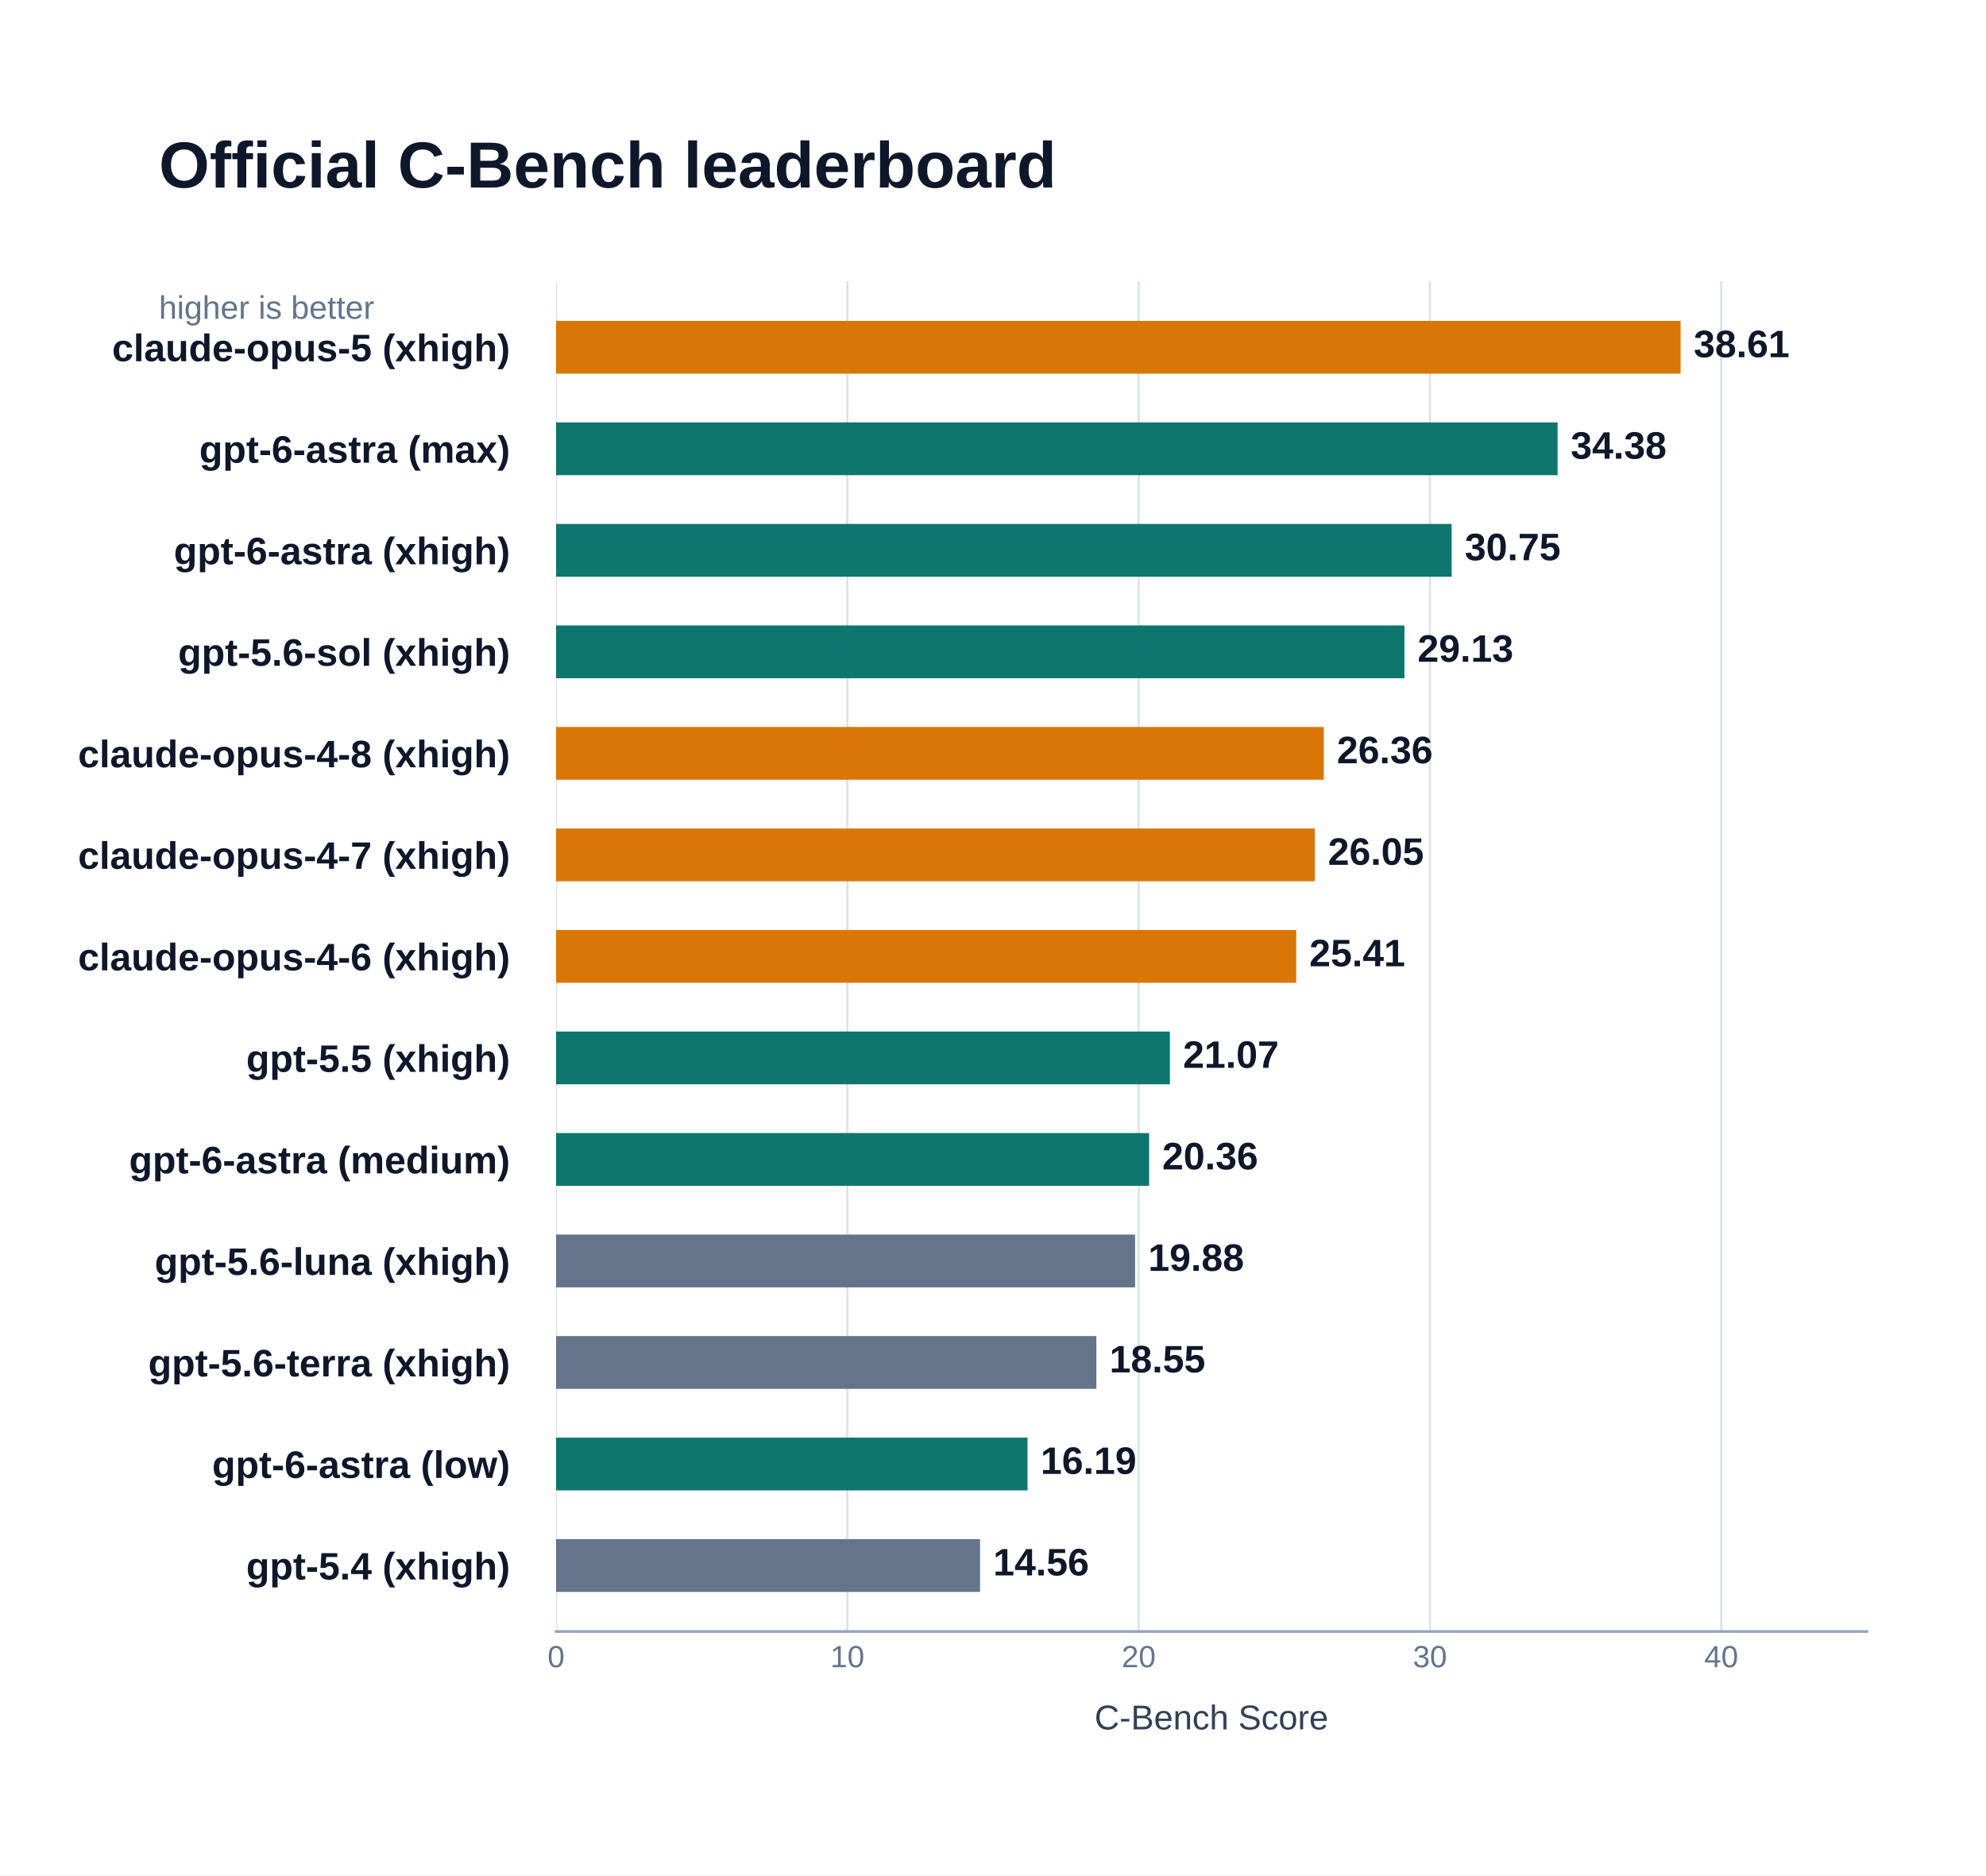
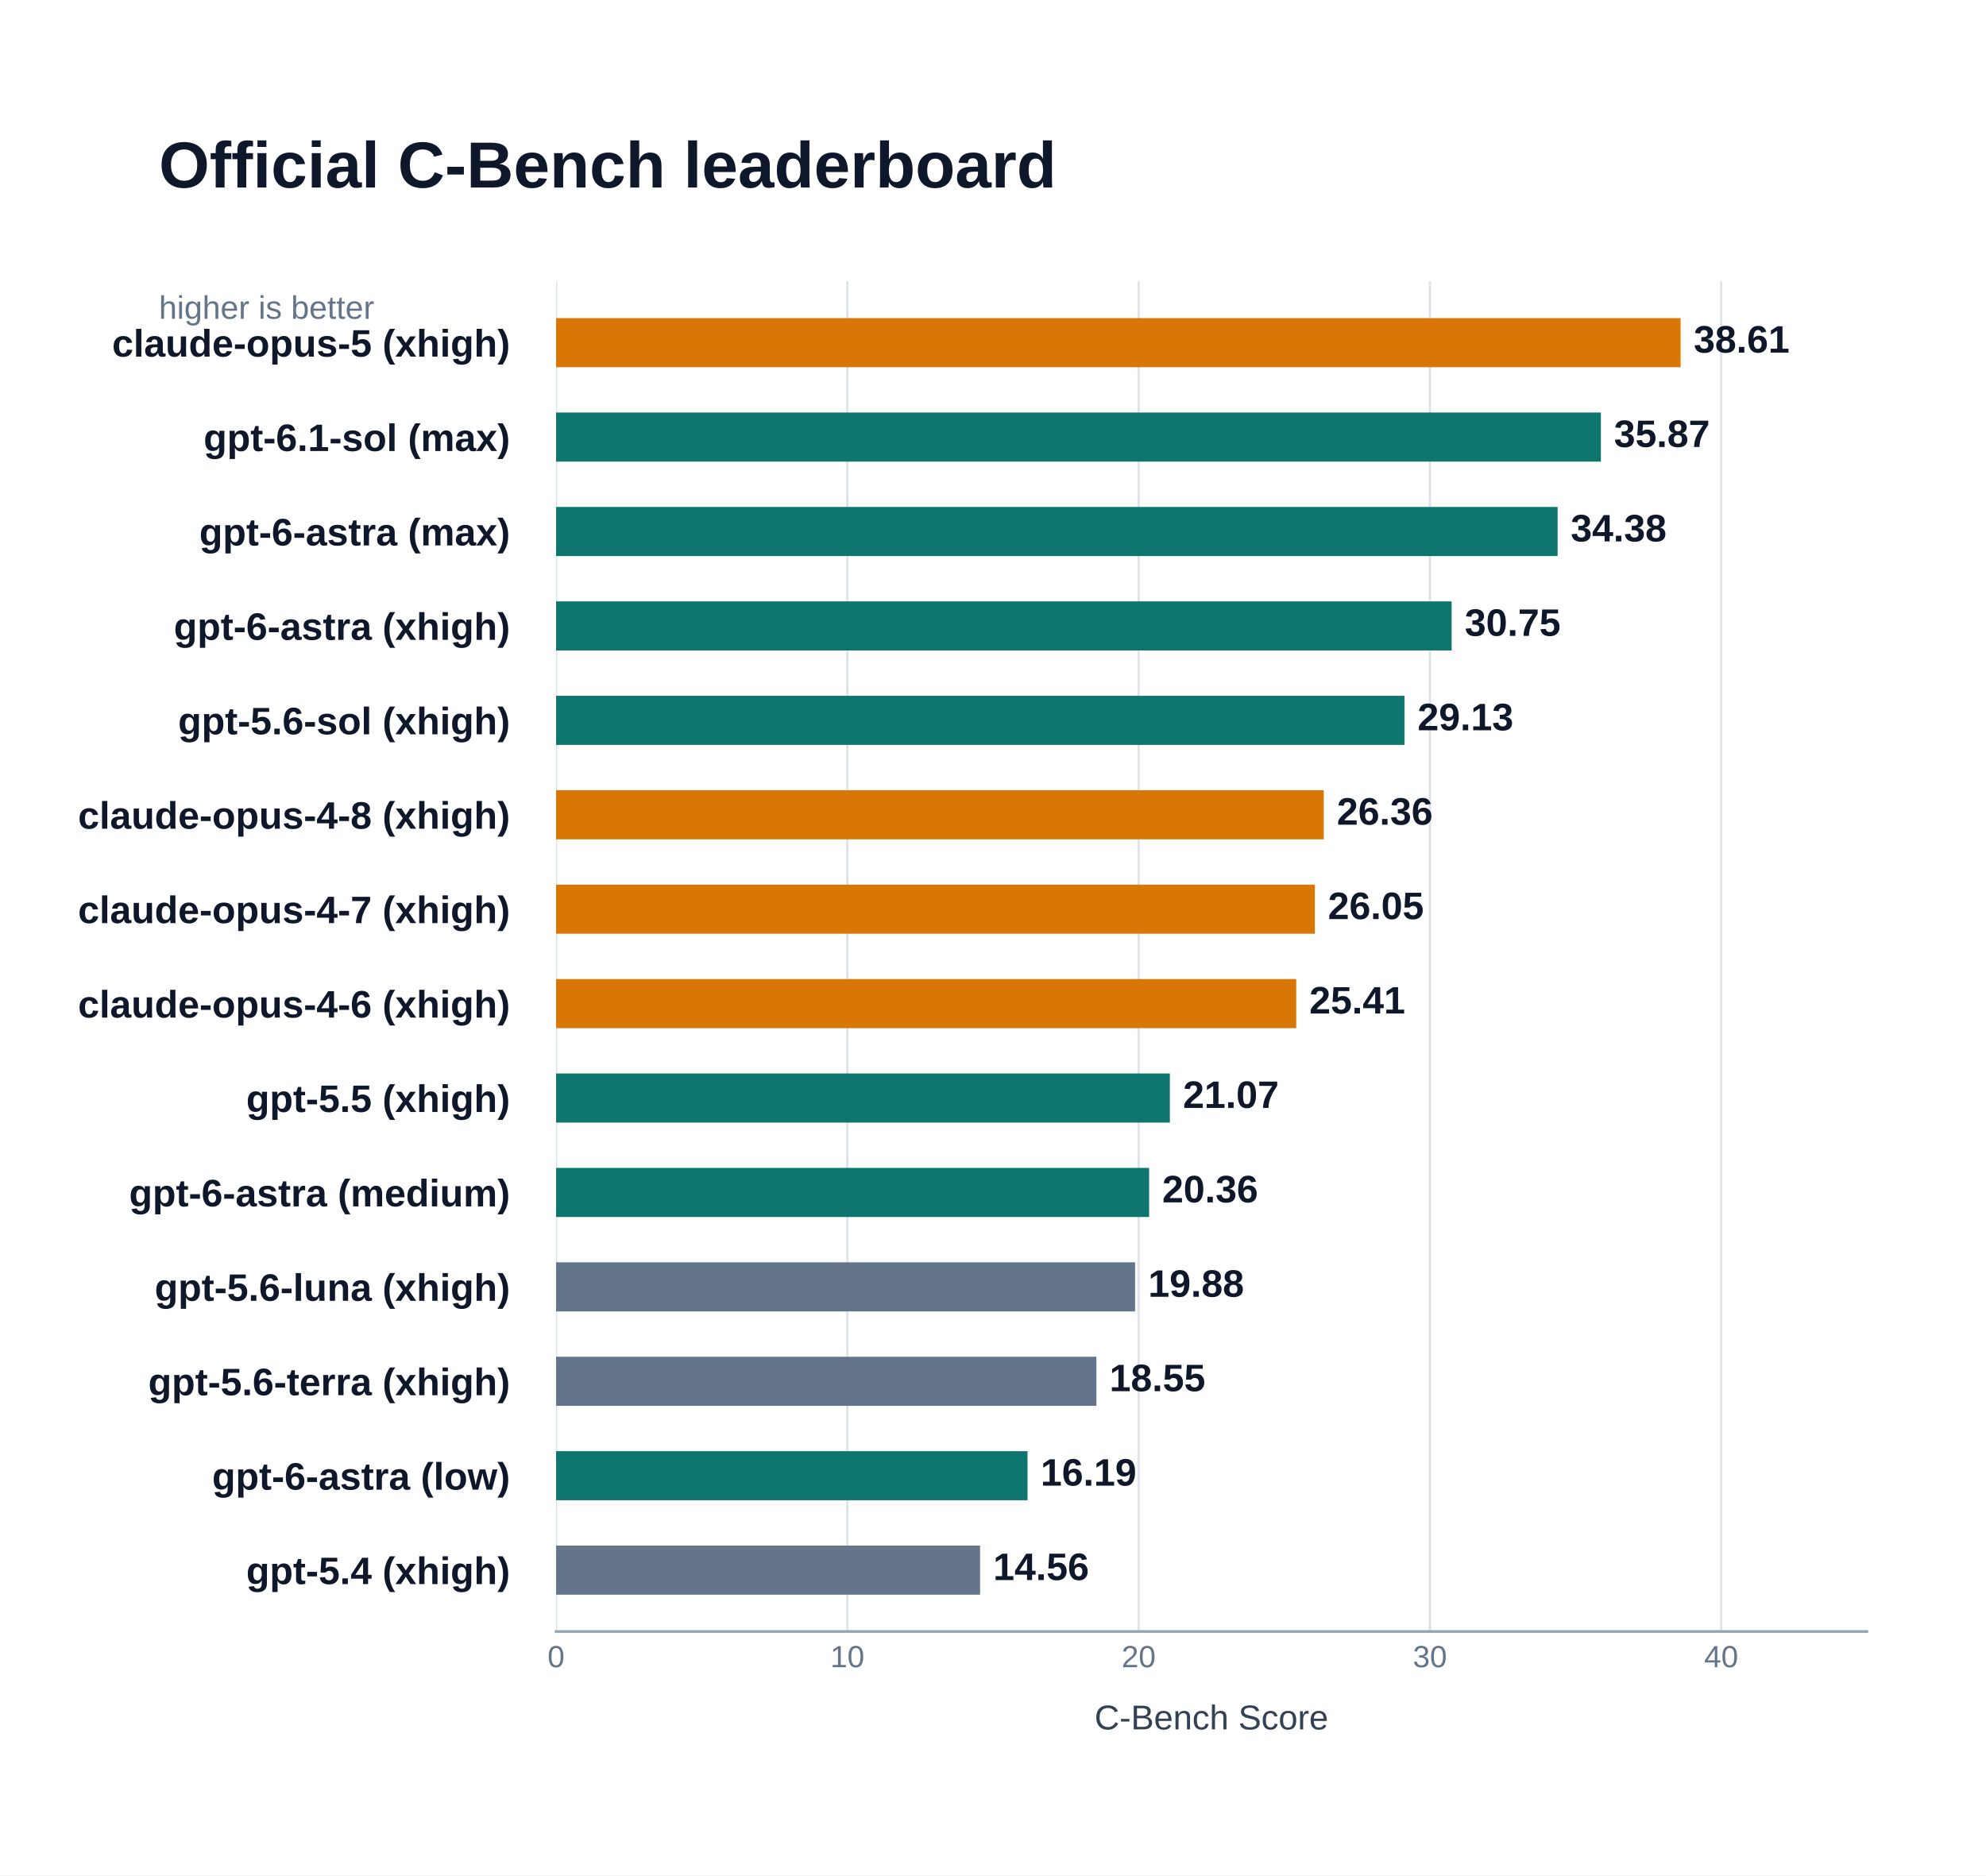
<svg xmlns="http://www.w3.org/2000/svg" width="518.4pt" height="489.6pt" viewBox="0 0 518.4 489.6" version="1.1">
  <defs>
    <style type="text/css">*{stroke-linejoin: round; stroke-linecap: butt}</style>
  </defs>
  <g id="figure_1">
    <g id="patch_1">
      <path d="M 0 489.6 L 518.4 489.6 L 518.4 0 L 0 0 z " style="fill: #ffffff" />
    </g>
    <g id="axes_1">
      <g id="patch_2">
        <path d="M 145.152 425.952 L 487.296 425.952 L 487.296 73.44 L 145.152 73.44 z " style="fill: #ffffff" />
      </g>
      <g id="matplotlib.axis_1">
        <g id="xtick_1">
          <g id="line2d_1">
            <path d="M 145.152 425.952 L 145.152 73.44 " clip-path="url(#p89927d015d)" style="fill: none; stroke: #cbd5e1; stroke-opacity: 0.65; stroke-width: 0.6; stroke-linecap: square" />
          </g>
          <g id="line2d_2" />
          <g id="text_1">
            <text style="font-size: 8px; font-family: 'Arial', 'Helvetica', 'Liberation Sans', 'DejaVu Sans', sans-serif; text-anchor: middle; fill: #64748b" x="145.152" y="435.276" transform="rotate(-0 145.152 435.2762)">0</text>
          </g>
        </g>
        <g id="xtick_2">
          <g id="line2d_3">
            <path d="M 221.184 425.952 L 221.184 73.44 " clip-path="url(#p89927d015d)" style="fill: none; stroke: #cbd5e1; stroke-opacity: 0.65; stroke-width: 0.6; stroke-linecap: square" />
          </g>
          <g id="line2d_4" />
          <g id="text_2">
            <text style="font-size: 8px; font-family: 'Arial', 'Helvetica', 'Liberation Sans', 'DejaVu Sans', sans-serif; text-anchor: middle; fill: #64748b" x="221.184" y="435.276" transform="rotate(-0 221.184 435.2762)">10</text>
          </g>
        </g>
        <g id="xtick_3">
          <g id="line2d_5">
            <path d="M 297.216 425.952 L 297.216 73.44 " clip-path="url(#p89927d015d)" style="fill: none; stroke: #cbd5e1; stroke-opacity: 0.65; stroke-width: 0.6; stroke-linecap: square" />
          </g>
          <g id="line2d_6" />
          <g id="text_3">
            <text style="font-size: 8px; font-family: 'Arial', 'Helvetica', 'Liberation Sans', 'DejaVu Sans', sans-serif; text-anchor: middle; fill: #64748b" x="297.216" y="435.276" transform="rotate(-0 297.216 435.2762)">20</text>
          </g>
        </g>
        <g id="xtick_4">
          <g id="line2d_7">
            <path d="M 373.248 425.952 L 373.248 73.44 " clip-path="url(#p89927d015d)" style="fill: none; stroke: #cbd5e1; stroke-opacity: 0.65; stroke-width: 0.6; stroke-linecap: square" />
          </g>
          <g id="line2d_8" />
          <g id="text_4">
            <text style="font-size: 8px; font-family: 'Arial', 'Helvetica', 'Liberation Sans', 'DejaVu Sans', sans-serif; text-anchor: middle; fill: #64748b" x="373.248" y="435.276" transform="rotate(-0 373.248 435.2762)">30</text>
          </g>
        </g>
        <g id="xtick_5">
          <g id="line2d_9">
            <path d="M 449.28 425.952 L 449.28 73.44 " clip-path="url(#p89927d015d)" style="fill: none; stroke: #cbd5e1; stroke-opacity: 0.65; stroke-width: 0.6; stroke-linecap: square" />
          </g>
          <g id="line2d_10" />
          <g id="text_5">
            <text style="font-size: 8px; font-family: 'Arial', 'Helvetica', 'Liberation Sans', 'DejaVu Sans', sans-serif; text-anchor: middle; fill: #64748b" x="449.28" y="435.276" transform="rotate(-0 449.28 435.2762)">40</text>
          </g>
        </g>
        <g id="text_6">
          <text style="font-size: 9px; font-family: 'Arial', 'Helvetica', 'Liberation Sans', 'DejaVu Sans', sans-serif; text-anchor: middle; fill: #334155" x="316.224" y="451.512" transform="rotate(-0 316.224 451.5121)">C-Bench Score</text>
        </g>
      </g>
      <g id="matplotlib.axis_2">
        <g id="ytick_1">
          <g id="line2d_11" />
          <g id="text_7">
-             <text style="font-weight: 700; font-size: 10px; font-family: 'Arial', 'Helvetica', 'Liberation Sans', 'DejaVu Sans', sans-serif; text-anchor: end; fill: #0f172a" x="133.152" y="94.308" transform="rotate(-0 133.152 94.30817)">claude-opus-5 (xhigh)</text>
+             <text style="font-weight: 700; font-size: 10px; font-family: 'Arial', 'Helvetica', 'Liberation Sans', 'DejaVu Sans', sans-serif; text-anchor: end; fill: #0f172a" x="133.152" y="93.103" transform="rotate(-0 133.152 93.10341)">claude-opus-5 (xhigh)</text>
          </g>
        </g>
        <g id="ytick_2">
          <g id="line2d_12" />
          <g id="text_8">
-             <text style="font-weight: 700; font-size: 10px; font-family: 'Arial', 'Helvetica', 'Liberation Sans', 'DejaVu Sans', sans-serif; text-anchor: end; fill: #0f172a" x="133.152" y="120.813" transform="rotate(-0 133.152 120.8128)">gpt-6-astra (max)</text>
+             <text style="font-weight: 700; font-size: 10px; font-family: 'Arial', 'Helvetica', 'Liberation Sans', 'DejaVu Sans', sans-serif; text-anchor: end; fill: #0f172a" x="133.152" y="117.755" transform="rotate(-0 133.152 117.7546)">gpt-6.1-sol (max)</text>
          </g>
        </g>
        <g id="ytick_3">
          <g id="line2d_13" />
          <g id="text_9">
-             <text style="font-weight: 700; font-size: 10px; font-family: 'Arial', 'Helvetica', 'Liberation Sans', 'DejaVu Sans', sans-serif; text-anchor: end; fill: #0f172a" x="133.152" y="147.317" transform="rotate(-0 133.152 147.3175)">gpt-6-astra (xhigh)</text>
+             <text style="font-weight: 700; font-size: 10px; font-family: 'Arial', 'Helvetica', 'Liberation Sans', 'DejaVu Sans', sans-serif; text-anchor: end; fill: #0f172a" x="133.152" y="142.406" transform="rotate(-0 133.152 142.4058)">gpt-6-astra (max)</text>
          </g>
        </g>
        <g id="ytick_4">
          <g id="line2d_14" />
          <g id="text_10">
-             <text style="font-weight: 700; font-size: 10px; font-family: 'Arial', 'Helvetica', 'Liberation Sans', 'DejaVu Sans', sans-serif; text-anchor: end; fill: #0f172a" x="133.152" y="173.822" transform="rotate(-0 133.152 173.8222)">gpt-5.6-sol (xhigh)</text>
+             <text style="font-weight: 700; font-size: 10px; font-family: 'Arial', 'Helvetica', 'Liberation Sans', 'DejaVu Sans', sans-serif; text-anchor: end; fill: #0f172a" x="133.152" y="167.057" transform="rotate(-0 133.152 167.057)">gpt-6-astra (xhigh)</text>
          </g>
        </g>
        <g id="ytick_5">
          <g id="line2d_15" />
          <g id="text_11">
-             <text style="font-weight: 700; font-size: 10px; font-family: 'Arial', 'Helvetica', 'Liberation Sans', 'DejaVu Sans', sans-serif; text-anchor: end; fill: #0f172a" x="133.152" y="200.327" transform="rotate(-0 133.152 200.3268)">claude-opus-4-8 (xhigh)</text>
+             <text style="font-weight: 700; font-size: 10px; font-family: 'Arial', 'Helvetica', 'Liberation Sans', 'DejaVu Sans', sans-serif; text-anchor: end; fill: #0f172a" x="133.152" y="191.708" transform="rotate(-0 133.152 191.7082)">gpt-5.6-sol (xhigh)</text>
          </g>
        </g>
        <g id="ytick_6">
          <g id="line2d_16" />
          <g id="text_12">
-             <text style="font-weight: 700; font-size: 10px; font-family: 'Arial', 'Helvetica', 'Liberation Sans', 'DejaVu Sans', sans-serif; text-anchor: end; fill: #0f172a" x="133.152" y="226.831" transform="rotate(-0 133.152 226.8315)">claude-opus-4-7 (xhigh)</text>
+             <text style="font-weight: 700; font-size: 10px; font-family: 'Arial', 'Helvetica', 'Liberation Sans', 'DejaVu Sans', sans-serif; text-anchor: end; fill: #0f172a" x="133.152" y="216.359" transform="rotate(-0 133.152 216.3594)">claude-opus-4-8 (xhigh)</text>
          </g>
        </g>
        <g id="ytick_7">
          <g id="line2d_17" />
          <g id="text_13">
-             <text style="font-weight: 700; font-size: 10px; font-family: 'Arial', 'Helvetica', 'Liberation Sans', 'DejaVu Sans', sans-serif; text-anchor: end; fill: #0f172a" x="133.152" y="253.336" transform="rotate(-0 133.152 253.3361)">claude-opus-4-6 (xhigh)</text>
+             <text style="font-weight: 700; font-size: 10px; font-family: 'Arial', 'Helvetica', 'Liberation Sans', 'DejaVu Sans', sans-serif; text-anchor: end; fill: #0f172a" x="133.152" y="241.011" transform="rotate(-0 133.152 241.0105)">claude-opus-4-7 (xhigh)</text>
          </g>
        </g>
        <g id="ytick_8">
          <g id="line2d_18" />
          <g id="text_14">
-             <text style="font-weight: 700; font-size: 10px; font-family: 'Arial', 'Helvetica', 'Liberation Sans', 'DejaVu Sans', sans-serif; text-anchor: end; fill: #0f172a" x="133.152" y="279.841" transform="rotate(-0 133.152 279.8408)">gpt-5.5 (xhigh)</text>
+             <text style="font-weight: 700; font-size: 10px; font-family: 'Arial', 'Helvetica', 'Liberation Sans', 'DejaVu Sans', sans-serif; text-anchor: end; fill: #0f172a" x="133.152" y="265.662" transform="rotate(-0 133.152 265.6617)">claude-opus-4-6 (xhigh)</text>
          </g>
        </g>
        <g id="ytick_9">
          <g id="line2d_19" />
          <g id="text_15">
-             <text style="font-weight: 700; font-size: 10px; font-family: 'Arial', 'Helvetica', 'Liberation Sans', 'DejaVu Sans', sans-serif; text-anchor: end; fill: #0f172a" x="133.152" y="306.345" transform="rotate(-0 133.152 306.3455)">gpt-6-astra (medium)</text>
+             <text style="font-weight: 700; font-size: 10px; font-family: 'Arial', 'Helvetica', 'Liberation Sans', 'DejaVu Sans', sans-serif; text-anchor: end; fill: #0f172a" x="133.152" y="290.313" transform="rotate(-0 133.152 290.3129)">gpt-5.5 (xhigh)</text>
          </g>
        </g>
        <g id="ytick_10">
          <g id="line2d_20" />
          <g id="text_16">
-             <text style="font-weight: 700; font-size: 10px; font-family: 'Arial', 'Helvetica', 'Liberation Sans', 'DejaVu Sans', sans-serif; text-anchor: end; fill: #0f172a" x="133.152" y="332.85" transform="rotate(-0 133.152 332.8501)">gpt-5.6-luna (xhigh)</text>
+             <text style="font-weight: 700; font-size: 10px; font-family: 'Arial', 'Helvetica', 'Liberation Sans', 'DejaVu Sans', sans-serif; text-anchor: end; fill: #0f172a" x="133.152" y="314.964" transform="rotate(-0 133.152 314.9641)">gpt-6-astra (medium)</text>
          </g>
        </g>
        <g id="ytick_11">
          <g id="line2d_21" />
          <g id="text_17">
-             <text style="font-weight: 700; font-size: 10px; font-family: 'Arial', 'Helvetica', 'Liberation Sans', 'DejaVu Sans', sans-serif; text-anchor: end; fill: #0f172a" x="133.152" y="359.355" transform="rotate(-0 133.152 359.3548)">gpt-5.6-terra (xhigh)</text>
+             <text style="font-weight: 700; font-size: 10px; font-family: 'Arial', 'Helvetica', 'Liberation Sans', 'DejaVu Sans', sans-serif; text-anchor: end; fill: #0f172a" x="133.152" y="339.615" transform="rotate(-0 133.152 339.6153)">gpt-5.6-luna (xhigh)</text>
          </g>
        </g>
        <g id="ytick_12">
          <g id="line2d_22" />
          <g id="text_18">
-             <text style="font-weight: 700; font-size: 10px; font-family: 'Arial', 'Helvetica', 'Liberation Sans', 'DejaVu Sans', sans-serif; text-anchor: end; fill: #0f172a" x="133.152" y="385.859" transform="rotate(-0 133.152 385.8594)">gpt-6-astra (low)</text>
+             <text style="font-weight: 700; font-size: 10px; font-family: 'Arial', 'Helvetica', 'Liberation Sans', 'DejaVu Sans', sans-serif; text-anchor: end; fill: #0f172a" x="133.152" y="364.266" transform="rotate(-0 133.152 364.2665)">gpt-5.6-terra (xhigh)</text>
          </g>
        </g>
        <g id="ytick_13">
          <g id="line2d_23" />
          <g id="text_19">
-             <text style="font-weight: 700; font-size: 10px; font-family: 'Arial', 'Helvetica', 'Liberation Sans', 'DejaVu Sans', sans-serif; text-anchor: end; fill: #0f172a" x="133.152" y="412.364" transform="rotate(-0 133.152 412.3641)">gpt-5.4 (xhigh)</text>
+             <text style="font-weight: 700; font-size: 10px; font-family: 'Arial', 'Helvetica', 'Liberation Sans', 'DejaVu Sans', sans-serif; text-anchor: end; fill: #0f172a" x="133.152" y="388.918" transform="rotate(-0 133.152 388.9177)">gpt-6-astra (low)</text>
+           </g>
+         </g>
+         <g id="ytick_14">
+           <g id="line2d_24" />
+           <g id="text_20">
+             <text style="font-weight: 700; font-size: 10px; font-family: 'Arial', 'Helvetica', 'Liberation Sans', 'DejaVu Sans', sans-serif; text-anchor: end; fill: #0f172a" x="133.152" y="413.569" transform="rotate(-0 133.152 413.5689)">gpt-5.4 (xhigh)</text>
          </g>
        </g>
      </g>
      <g id="patch_3">
-         <path d="M 145.152 97.559 L 438.683 97.559 L 438.683 83.777 L 145.152 83.777 z " clip-path="url(#p89927d015d)" style="fill: #d97706" />
+         <path d="M 145.152 95.873 L 438.683 95.873 L 438.683 83.054 L 145.152 83.054 z " clip-path="url(#p89927d015d)" style="fill: #d97706" />
      </g>
      <g id="patch_4">
-         <path d="M 145.152 124.064 L 406.579 124.064 L 406.579 110.281 L 145.152 110.281 z " clip-path="url(#p89927d015d)" style="fill: #0f766e" />
+         <path d="M 145.152 120.524 L 417.875 120.524 L 417.875 107.705 L 145.152 107.705 z " clip-path="url(#p89927d015d)" style="fill: #0f766e" />
      </g>
      <g id="patch_5">
-         <path d="M 145.152 150.569 L 378.916 150.569 L 378.916 136.786 L 145.152 136.786 z " clip-path="url(#p89927d015d)" style="fill: #0f766e" />
+         <path d="M 145.152 145.175 L 406.579 145.175 L 406.579 132.356 L 145.152 132.356 z " clip-path="url(#p89927d015d)" style="fill: #0f766e" />
      </g>
      <g id="patch_6">
-         <path d="M 145.152 177.073 L 366.603 177.073 L 366.603 163.291 L 145.152 163.291 z " clip-path="url(#p89927d015d)" style="fill: #0f766e" />
+         <path d="M 145.152 169.826 L 378.916 169.826 L 378.916 157.008 L 145.152 157.008 z " clip-path="url(#p89927d015d)" style="fill: #0f766e" />
      </g>
      <g id="patch_7">
-         <path d="M 145.152 203.578 L 345.541 203.578 L 345.541 189.795 L 145.152 189.795 z " clip-path="url(#p89927d015d)" style="fill: #d97706" />
+         <path d="M 145.152 194.477 L 366.603 194.477 L 366.603 181.659 L 145.152 181.659 z " clip-path="url(#p89927d015d)" style="fill: #0f766e" />
      </g>
      <g id="patch_8">
-         <path d="M 145.152 230.083 L 343.214 230.083 L 343.214 216.3 L 145.152 216.3 z " clip-path="url(#p89927d015d)" style="fill: #d97706" />
+         <path d="M 145.152 219.129 L 345.541 219.129 L 345.541 206.31 L 145.152 206.31 z " clip-path="url(#p89927d015d)" style="fill: #d97706" />
      </g>
      <g id="patch_9">
-         <path d="M 145.152 256.587 L 338.351 256.587 L 338.351 242.805 L 145.152 242.805 z " clip-path="url(#p89927d015d)" style="fill: #d97706" />
+         <path d="M 145.152 243.78 L 343.214 243.78 L 343.214 230.961 L 145.152 230.961 z " clip-path="url(#p89927d015d)" style="fill: #d97706" />
      </g>
      <g id="patch_10">
-         <path d="M 145.152 283.092 L 305.371 283.092 L 305.371 269.309 L 145.152 269.309 z " clip-path="url(#p89927d015d)" style="fill: #0f766e" />
+         <path d="M 145.152 268.431 L 338.351 268.431 L 338.351 255.612 L 145.152 255.612 z " clip-path="url(#p89927d015d)" style="fill: #d97706" />
      </g>
      <g id="patch_11">
-         <path d="M 145.152 309.597 L 299.951 309.597 L 299.951 295.814 L 145.152 295.814 z " clip-path="url(#p89927d015d)" style="fill: #0f766e" />
+         <path d="M 145.152 293.082 L 305.371 293.082 L 305.371 280.263 L 145.152 280.263 z " clip-path="url(#p89927d015d)" style="fill: #0f766e" />
      </g>
      <g id="patch_12">
-         <path d="M 145.152 336.101 L 296.289 336.101 L 296.289 322.319 L 145.152 322.319 z " clip-path="url(#p89927d015d)" style="fill: #64748b" />
+         <path d="M 145.152 317.733 L 299.951 317.733 L 299.951 304.915 L 145.152 304.915 z " clip-path="url(#p89927d015d)" style="fill: #0f766e" />
      </g>
      <g id="patch_13">
-         <path d="M 145.152 362.606 L 286.186 362.606 L 286.186 348.823 L 145.152 348.823 z " clip-path="url(#p89927d015d)" style="fill: #64748b" />
+         <path d="M 145.152 342.384 L 296.289 342.384 L 296.289 329.566 L 145.152 329.566 z " clip-path="url(#p89927d015d)" style="fill: #64748b" />
      </g>
      <g id="patch_14">
-         <path d="M 145.152 389.111 L 268.211 389.111 L 268.211 375.328 L 145.152 375.328 z " clip-path="url(#p89927d015d)" style="fill: #0f766e" />
+         <path d="M 145.152 367.036 L 286.186 367.036 L 286.186 354.217 L 145.152 354.217 z " clip-path="url(#p89927d015d)" style="fill: #64748b" />
      </g>
      <g id="patch_15">
-         <path d="M 145.152 415.615 L 255.823 415.615 L 255.823 401.833 L 145.152 401.833 z " clip-path="url(#p89927d015d)" style="fill: #64748b" />
+         <path d="M 145.152 391.687 L 268.211 391.687 L 268.211 378.868 L 145.152 378.868 z " clip-path="url(#p89927d015d)" style="fill: #0f766e" />
      </g>
      <g id="patch_16">
+         <path d="M 145.152 416.338 L 255.823 416.338 L 255.823 403.519 L 145.152 403.519 z " clip-path="url(#p89927d015d)" style="fill: #64748b" />
+       </g>
+       <g id="patch_17">
        <path d="M 145.152 425.952 L 487.296 425.952 " style="fill: none; stroke: #94a3b8; stroke-width: 0.7; stroke-linejoin: miter; stroke-linecap: square" />
      </g>
-       <g id="text_20">
-         <text style="font-weight: 700; font-size: 10px; font-family: 'Arial', 'Helvetica', 'Liberation Sans', 'DejaVu Sans', sans-serif; text-anchor: start; fill: #0f172a" x="442.104" y="93.256" transform="rotate(-0 442.1043 93.25592)">38.61</text>
-       </g>
      <g id="text_21">
-         <text style="font-weight: 700; font-size: 10px; font-family: 'Arial', 'Helvetica', 'Liberation Sans', 'DejaVu Sans', sans-serif; text-anchor: start; fill: #0f172a" x="410.001" y="119.761" transform="rotate(-0 410.0009 119.7606)">34.38</text>
+         <text style="font-weight: 700; font-size: 10px; font-family: 'Arial', 'Helvetica', 'Liberation Sans', 'DejaVu Sans', sans-serif; text-anchor: start; fill: #0f172a" x="442.104" y="92.051" transform="rotate(-0 442.1043 92.05116)">38.61</text>
      </g>
      <g id="text_22">
-         <text style="font-weight: 700; font-size: 10px; font-family: 'Arial', 'Helvetica', 'Liberation Sans', 'DejaVu Sans', sans-serif; text-anchor: start; fill: #0f172a" x="382.338" y="146.265" transform="rotate(-0 382.3378 146.2652)">30.75</text>
+         <text style="font-weight: 700; font-size: 10px; font-family: 'Arial', 'Helvetica', 'Liberation Sans', 'DejaVu Sans', sans-serif; text-anchor: start; fill: #0f172a" x="421.296" y="116.702" transform="rotate(-0 421.296 116.7024)">35.87</text>
      </g>
      <g id="text_23">
-         <text style="font-weight: 700; font-size: 10px; font-family: 'Arial', 'Helvetica', 'Liberation Sans', 'DejaVu Sans', sans-serif; text-anchor: start; fill: #0f172a" x="370.024" y="172.77" transform="rotate(-0 370.0244 172.7699)">29.13</text>
+         <text style="font-weight: 700; font-size: 10px; font-family: 'Arial', 'Helvetica', 'Liberation Sans', 'DejaVu Sans', sans-serif; text-anchor: start; fill: #0f172a" x="410.001" y="141.354" transform="rotate(-0 410.0009 141.3535)">34.38</text>
      </g>
      <g id="text_24">
-         <text style="font-weight: 700; font-size: 10px; font-family: 'Arial', 'Helvetica', 'Liberation Sans', 'DejaVu Sans', sans-serif; text-anchor: start; fill: #0f172a" x="348.963" y="199.275" transform="rotate(-0 348.9629 199.2746)">26.36</text>
+         <text style="font-weight: 700; font-size: 10px; font-family: 'Arial', 'Helvetica', 'Liberation Sans', 'DejaVu Sans', sans-serif; text-anchor: start; fill: #0f172a" x="382.338" y="166.005" transform="rotate(-0 382.3378 166.0047)">30.75</text>
      </g>
      <g id="text_25">
-         <text style="font-weight: 700; font-size: 10px; font-family: 'Arial', 'Helvetica', 'Liberation Sans', 'DejaVu Sans', sans-serif; text-anchor: start; fill: #0f172a" x="346.636" y="225.779" transform="rotate(-0 346.6359 225.7792)">26.05</text>
+         <text style="font-weight: 700; font-size: 10px; font-family: 'Arial', 'Helvetica', 'Liberation Sans', 'DejaVu Sans', sans-serif; text-anchor: start; fill: #0f172a" x="370.024" y="190.656" transform="rotate(-0 370.0244 190.6559)">29.13</text>
      </g>
      <g id="text_26">
-         <text style="font-weight: 700; font-size: 10px; font-family: 'Arial', 'Helvetica', 'Liberation Sans', 'DejaVu Sans', sans-serif; text-anchor: start; fill: #0f172a" x="341.773" y="252.284" transform="rotate(-0 341.7728 252.2839)">25.41</text>
+         <text style="font-weight: 700; font-size: 10px; font-family: 'Arial', 'Helvetica', 'Liberation Sans', 'DejaVu Sans', sans-serif; text-anchor: start; fill: #0f172a" x="348.963" y="215.307" transform="rotate(-0 348.9629 215.3071)">26.36</text>
      </g>
      <g id="text_27">
-         <text style="font-weight: 700; font-size: 10px; font-family: 'Arial', 'Helvetica', 'Liberation Sans', 'DejaVu Sans', sans-serif; text-anchor: start; fill: #0f172a" x="308.793" y="278.789" transform="rotate(-0 308.7926 278.7886)">21.07</text>
+         <text style="font-weight: 700; font-size: 10px; font-family: 'Arial', 'Helvetica', 'Liberation Sans', 'DejaVu Sans', sans-serif; text-anchor: start; fill: #0f172a" x="346.636" y="239.958" transform="rotate(-0 346.6359 239.9583)">26.05</text>
      </g>
      <g id="text_28">
-         <text style="font-weight: 700; font-size: 10px; font-family: 'Arial', 'Helvetica', 'Liberation Sans', 'DejaVu Sans', sans-serif; text-anchor: start; fill: #0f172a" x="303.373" y="305.293" transform="rotate(-0 303.3728 305.2932)">20.36</text>
+         <text style="font-weight: 700; font-size: 10px; font-family: 'Arial', 'Helvetica', 'Liberation Sans', 'DejaVu Sans', sans-serif; text-anchor: start; fill: #0f172a" x="341.773" y="264.609" transform="rotate(-0 341.7728 264.6095)">25.41</text>
      </g>
      <g id="text_29">
-         <text style="font-weight: 700; font-size: 10px; font-family: 'Arial', 'Helvetica', 'Liberation Sans', 'DejaVu Sans', sans-serif; text-anchor: start; fill: #0f172a" x="299.71" y="331.798" transform="rotate(-0 299.7104 331.7979)">19.88</text>
+         <text style="font-weight: 700; font-size: 10px; font-family: 'Arial', 'Helvetica', 'Liberation Sans', 'DejaVu Sans', sans-serif; text-anchor: start; fill: #0f172a" x="308.793" y="289.261" transform="rotate(-0 308.7926 289.2607)">21.07</text>
      </g>
      <g id="text_30">
-         <text style="font-weight: 700; font-size: 10px; font-family: 'Arial', 'Helvetica', 'Liberation Sans', 'DejaVu Sans', sans-serif; text-anchor: start; fill: #0f172a" x="289.607" y="358.303" transform="rotate(-0 289.6075 358.3025)">18.55</text>
+         <text style="font-weight: 700; font-size: 10px; font-family: 'Arial', 'Helvetica', 'Liberation Sans', 'DejaVu Sans', sans-serif; text-anchor: start; fill: #0f172a" x="303.373" y="313.912" transform="rotate(-0 303.3728 313.9119)">20.36</text>
      </g>
      <g id="text_31">
-         <text style="font-weight: 700; font-size: 10px; font-family: 'Arial', 'Helvetica', 'Liberation Sans', 'DejaVu Sans', sans-serif; text-anchor: start; fill: #0f172a" x="271.633" y="384.807" transform="rotate(-0 271.6327 384.8072)">16.19</text>
+         <text style="font-weight: 700; font-size: 10px; font-family: 'Arial', 'Helvetica', 'Liberation Sans', 'DejaVu Sans', sans-serif; text-anchor: start; fill: #0f172a" x="299.71" y="338.563" transform="rotate(-0 299.7104 338.5631)">19.88</text>
      </g>
      <g id="text_32">
-         <text style="font-weight: 700; font-size: 10px; font-family: 'Arial', 'Helvetica', 'Liberation Sans', 'DejaVu Sans', sans-serif; text-anchor: start; fill: #0f172a" x="259.244" y="411.312" transform="rotate(-0 259.2442 411.3119)">14.56</text>
-       </g>
-     </g>
-     <g id="text_33">
+         <text style="font-weight: 700; font-size: 10px; font-family: 'Arial', 'Helvetica', 'Liberation Sans', 'DejaVu Sans', sans-serif; text-anchor: start; fill: #0f172a" x="289.607" y="363.214" transform="rotate(-0 289.6075 363.2142)">18.55</text>
+       </g>
+       <g id="text_33">
+         <text style="font-weight: 700; font-size: 10px; font-family: 'Arial', 'Helvetica', 'Liberation Sans', 'DejaVu Sans', sans-serif; text-anchor: start; fill: #0f172a" x="271.633" y="387.865" transform="rotate(-0 271.6327 387.8654)">16.19</text>
+       </g>
+       <g id="text_34">
+         <text style="font-weight: 700; font-size: 10px; font-family: 'Arial', 'Helvetica', 'Liberation Sans', 'DejaVu Sans', sans-serif; text-anchor: start; fill: #0f172a" x="259.244" y="412.517" transform="rotate(-0 259.2442 412.5166)">14.56</text>
+       </g>
+     </g>
+     <g id="text_35">
      <text style="font-weight: 700; font-size: 17px; font-family: 'Arial', 'Helvetica', 'Liberation Sans', 'DejaVu Sans', sans-serif; text-anchor: start; fill: #0f172a" x="41.472" y="48.96" transform="rotate(-0 41.472 48.96)">Official C-Bench leaderboard</text>
    </g>
-     <g id="text_34">
+     <g id="text_36">
      <text style="font-size: 8.5px; font-family: 'Arial', 'Helvetica', 'Liberation Sans', 'DejaVu Sans', sans-serif; text-anchor: start; fill: #64748b" x="41.472" y="83.232" transform="rotate(-0 41.472 83.232)">higher is better</text>
    </g>
  </g>
  <defs>
    <clipPath id="p89927d015d">
      <rect x="145.152" y="73.44" width="342.144" height="352.512" />
    </clipPath>
  </defs>
</svg>
